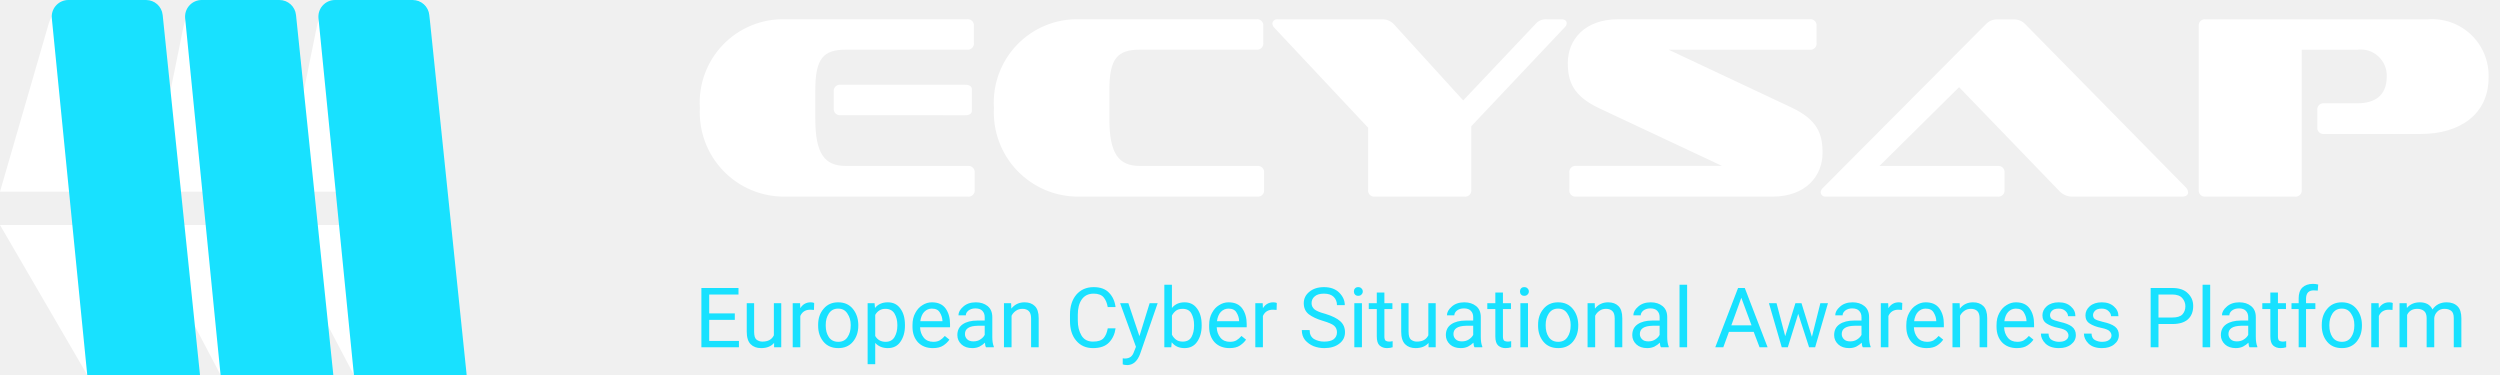
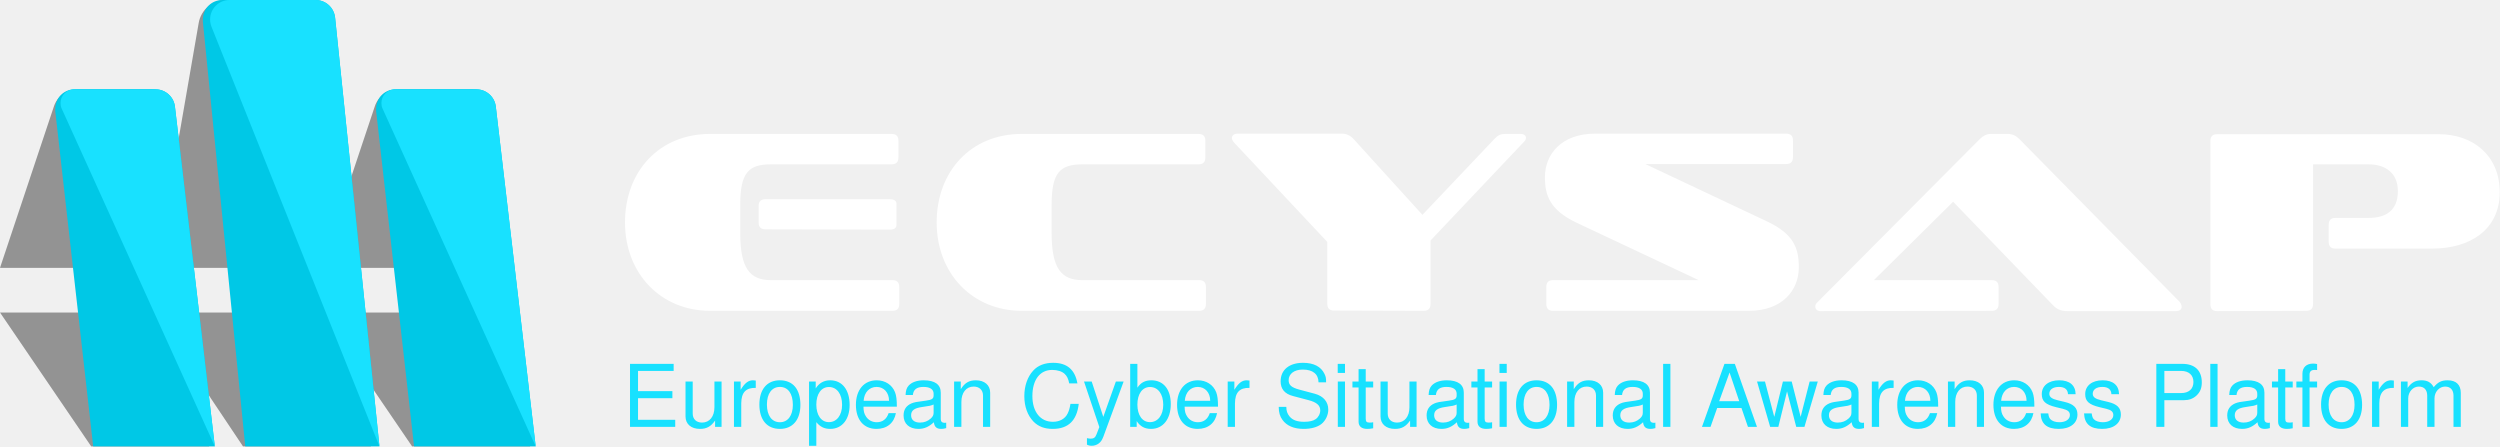
- <svg xmlns="http://www.w3.org/2000/svg" width="180px" height="27px" viewBox="0 0 180 27" version="1.1">
-   <g id="Page-1" stroke="none" stroke-width="1" fill="none" fill-rule="evenodd">
-     <g id="ECYSAP_dark" fill-rule="nonzero">
-       <g id="Group" transform="translate(50.37743, 1.377796)" fill="#FFFFFF">
-         <path d="M19.112,6.92 C19.43,6.92 19.598,6.803 19.598,6.583 L19.598,5.062 C19.598,4.837 19.43,4.725 19.112,4.725 L10.159,4.725 C10.023,4.704 9.885,4.748 9.786,4.843 C9.686,4.939 9.638,5.075 9.653,5.212 L9.653,6.428 C9.638,6.565 9.686,6.702 9.786,6.797 C9.885,6.892 10.023,6.936 10.159,6.915 L19.112,6.92 Z M19.294,12.779 C19.433,12.799 19.574,12.752 19.673,12.653 C19.773,12.553 19.819,12.413 19.8,12.274 L19.8,11.076 C19.819,10.937 19.773,10.796 19.673,10.697 C19.574,10.597 19.433,10.55 19.294,10.57 L10.533,10.57 C8.998,10.57 8.324,9.709 8.324,7.163 L8.324,5.123 C8.324,2.82 8.909,2.198 10.533,2.198 L19.238,2.198 C19.377,2.218 19.518,2.171 19.617,2.071 C19.716,1.972 19.763,1.832 19.743,1.692 L19.743,0.494 C19.759,0.358 19.71,0.221 19.611,0.126 C19.512,0.03 19.374,-0.013 19.238,0.008 L6.153,0.008 C4.468,-0.035 2.843,0.633 1.675,1.848 C0.507,3.064 -0.096,4.714 0.013,6.396 C-0.075,8.072 0.535,9.709 1.699,10.919 C2.862,12.128 4.475,12.802 6.153,12.779 L19.294,12.779 Z M40.148,12.779 C40.285,12.795 40.421,12.746 40.517,12.647 C40.612,12.548 40.656,12.41 40.635,12.274 L40.635,11.076 C40.656,10.94 40.612,10.802 40.517,10.702 C40.421,10.603 40.285,10.554 40.148,10.57 L31.706,10.57 C30.17,10.57 29.497,9.709 29.497,7.163 L29.497,5.123 C29.497,2.82 30.082,2.198 31.706,2.198 L40.073,2.198 C40.213,2.218 40.353,2.171 40.452,2.071 C40.552,1.972 40.599,1.832 40.579,1.692 L40.579,0.494 C40.595,0.358 40.546,0.221 40.447,0.126 C40.347,0.03 40.209,-0.013 40.073,0.008 L27.325,0.008 C25.641,-0.035 24.017,0.633 22.849,1.847 C21.681,3.061 21.077,4.71 21.185,6.391 C21.096,8.068 21.705,9.707 22.869,10.917 C24.033,12.128 25.646,12.802 27.325,12.779 L40.148,12.779 Z M55.049,12.779 C55.189,12.799 55.329,12.752 55.428,12.653 C55.528,12.553 55.575,12.413 55.555,12.274 L55.555,7.711 L62.331,0.536 C62.389,0.468 62.422,0.382 62.425,0.293 C62.425,0.143 62.308,0.012 62.074,0.012 L60.988,0.012 C60.674,-0.015 60.366,0.117 60.169,0.363 L54.974,5.853 L50,0.387 C49.787,0.145 49.479,0.009 49.157,0.012 L41.608,0.012 C41.423,-0.008 41.255,0.126 41.234,0.312 C41.243,0.442 41.303,0.564 41.402,0.649 L48.128,7.818 L48.128,12.274 C48.107,12.41 48.15,12.548 48.246,12.647 C48.341,12.746 48.478,12.795 48.614,12.779 L55.049,12.779 Z M77.233,12.779 C79.629,12.779 80.846,11.3 80.846,9.634 C80.846,8.268 80.495,7.238 78.562,6.34 L69.763,2.202 L79.91,2.202 C80.049,2.222 80.189,2.175 80.289,2.076 C80.388,1.977 80.435,1.836 80.415,1.697 L80.415,0.494 C80.431,0.358 80.382,0.221 80.283,0.126 C80.184,0.03 80.046,-0.013 79.91,0.008 L66.132,0.008 C63.717,0.008 62.505,1.486 62.505,3.152 C62.505,4.5 62.879,5.53 64.788,6.428 L73.606,10.566 L63.104,10.566 C62.967,10.55 62.831,10.599 62.735,10.698 C62.64,10.797 62.596,10.935 62.617,11.071 L62.617,12.269 C62.594,12.406 62.637,12.545 62.733,12.646 C62.829,12.746 62.966,12.795 63.104,12.779 L77.233,12.779 Z M106.735,12.779 C107.035,12.779 107.166,12.648 107.166,12.48 C107.161,12.348 107.108,12.223 107.016,12.129 L95.447,0.368 C95.235,0.142 94.938,0.015 94.628,0.017 L93.388,0.017 C93.089,0.022 92.805,0.149 92.602,0.368 L80.864,12.161 C80.775,12.236 80.72,12.345 80.714,12.461 C80.716,12.551 80.755,12.636 80.821,12.696 C80.888,12.756 80.976,12.786 81.065,12.779 L93.444,12.779 C93.583,12.799 93.724,12.752 93.823,12.653 C93.922,12.553 93.969,12.413 93.95,12.274 L93.95,11.076 C93.969,10.937 93.922,10.796 93.823,10.697 C93.724,10.597 93.583,10.55 93.444,10.57 L84.945,10.57 L90.678,4.898 L97.923,12.405 C98.18,12.661 98.534,12.797 98.896,12.779 L106.735,12.779 Z M123.934,8.268 C126.686,8.268 128.801,6.882 128.801,4.205 C128.841,3.049 128.385,1.93 127.549,1.129 C126.713,0.329 125.575,-0.077 124.421,0.012 L108.42,0.012 C108.287,-0.005 108.153,0.041 108.057,0.136 C107.962,0.231 107.916,0.365 107.933,0.499 L107.933,12.274 C107.912,12.41 107.956,12.548 108.052,12.647 C108.147,12.746 108.283,12.795 108.42,12.779 L114.841,12.779 C114.98,12.799 115.121,12.752 115.22,12.653 C115.319,12.553 115.366,12.413 115.346,12.274 L115.346,2.202 L119.353,2.202 C119.9,2.13 120.451,2.303 120.858,2.675 C121.266,3.047 121.489,3.579 121.468,4.131 C121.468,5.572 120.532,6.059 119.353,6.059 L116.956,6.059 C116.82,6.043 116.683,6.092 116.588,6.191 C116.492,6.29 116.449,6.428 116.47,6.564 L116.47,7.762 C116.449,7.898 116.492,8.036 116.588,8.136 C116.683,8.235 116.82,8.284 116.956,8.268 L123.934,8.268 Z" id="Trazado_1" />
-       </g>
-       <g id="European-Cyber-Situa" transform="translate(50, 19.0015)" fill="#18E1FF" font-family="Roboto-Regular, Roboto" font-size="6" font-weight="normal">
-         <g id="Group">
-           <text id="European-Cyber-Situational-Awareness-Platform">
-             <tspan x="0" y="6">European Cyber Situational Awareness Platform</tspan>
-           </text>
+ <svg xmlns="http://www.w3.org/2000/svg" version="1.1" id="Capa_1" x="0px" y="0px" viewBox="0 0 896 160" style="enable-background:new 0 0 896 160;" xml:space="preserve">
+   <style type="text/css">
+ 	.st0{fill:#939393;}
+ 	.st1{fill-rule:evenodd;clip-rule:evenodd;fill:#00C8E6;}
+ 	.st2{fill-rule:evenodd;clip-rule:evenodd;fill:#18E1FF;}
+ 	.st3{fill:#FFFFFF;}
+ 	.st4{fill:#18E1FF;}
+ 	.st5{font-family:'Helvetica';}
+ 	.st6{font-size:31px;}
+ </style>
+   <g id="Page-1">
+     <g id="ECYSAP_dark">
+       <g id="imago">
+         <g id="Group" transform="translate(115, 32)">
+           <path id="Rectangle-Copy-3" class="st0" d="M27.8,0h26.5c3.9,0,7,3.1,7,7c0,0.8-0.1,1.5-0.4,2.2L42.7,64l0,0H0L19.3,6.2      C20.5,2.5,23.9,0,27.8,0z" />
+           <polygon id="Rectangle-Copy-3_1_" class="st0" points="0,80 45.4,80 75,128 32.7,128     " />
+           <path id="Rectangle-Copy-3_2_" class="st1" d="M33.4,128H77L62.7,6.2c-0.4-3.5-3.4-6.2-7-6.2H26.8c-3.9,0-7,3.1-7,7      c0,0.3,0,0.5,0,0.8L33.4,128L33.4,128z" />
+         </g>
+         <g id="Group-2" transform="translate(55, 0)">
+           <path id="Rectangle-Copy-9" class="st0" d="M26,0h22.4c7.7,0,14,6.3,14,14c0,0.8-0.1,1.6-0.2,2.4L48.4,96H1L16.2,8.3      C17,3.5,21.1,0,26,0z" />
+           <polygon id="Rectangle-Copy-9_1_" class="st0" points="0,112 45.9,112 78,160 32.1,160     " />
+           <path id="Rectangle-Copy-9_2_" class="st1" d="M32.9,160H81L65.1,6.3c-0.4-3.6-3.4-6.3-7-6.3H24.7c-3.9,0-7,3.1-7,7      c0,0.2,0,0.5,0,0.7L32.9,160L32.9,160z" />
+           <path id="Rectangle-Copy-9_3_" class="st2" d="M81,160L65.1,6.3c-0.4-3.6-3.4-6.3-7-6.3H27.3c-3.9,0-7,3.1-7,7      c0,0.9,0.2,1.8,0.5,2.6L81,160L81,160z" />
+         </g>
+         <g id="Group_1_" transform="translate(0, 32)">
+           <path id="Rectangle-Copy-3_3_" class="st0" d="M27.8,0h26.5c3.9,0,7,3.1,7,7c0,0.8-0.1,1.5-0.4,2.2L42.7,64l0,0H0L19.3,6.2      C20.5,2.5,23.9,0,27.8,0z" />
+           <polygon id="Rectangle-Copy-3_4_" class="st0" points="0,80 45.4,80 75,128 32.7,128     " />
+           <path id="Rectangle-Copy-3_5_" class="st1" d="M33.4,128H77L62.7,6.2c-0.4-3.5-3.4-6.2-7-6.2H26.8c-3.9,0-7,3.1-7,7      c0,0.3,0,0.5,0,0.8L33.4,128L33.4,128z" />
+           <path id="Rectangle-Copy-3_6_" class="st2" d="M77,128L62.7,6.2c-0.4-3.5-3.4-6.2-7-6.2H26.6c-2.7,0-4.9,2.2-4.9,4.9      c0,0.7,0.1,1.4,0.4,2L77,128L77,128z" />
+           <path id="Rectangle-Copy-3_7_" class="st2" d="M192,128L177.7,6.2c-0.4-3.5-3.4-6.2-7-6.2h-29.1c-2.7,0-4.9,2.2-4.9,4.9      c0,0.7,0.1,1.4,0.4,2L192,128L192,128z" />
        </g>
      </g>
-       <g id="Group-9">
-         <path d="M5.803,0 L10.403,0 C11.066,0 11.603,0.537 11.603,1.2 C11.603,1.313 11.587,1.426 11.555,1.534 L8,13.8 L8,13.8 L0,13.8 L3.498,1.732 C3.795,0.706 4.735,0 5.803,0 Z" id="Rectangle-Copy-3" fill="#FFFFFF" />
-         <path d="M15.562,0 L18.664,0 C19.99,0 21.064,1.075 21.064,2.4 C21.064,2.56 21.048,2.72 21.016,2.877 L18.8,13.8 L18.8,13.8 L10.8,13.8 L13.21,1.923 C13.437,0.804 14.42,0 15.562,0 Z" id="Rectangle-Copy-9" fill="#FFFFFF" />
-         <path d="M25.162,0 L29.732,0 C30.395,0 30.932,0.537 30.932,1.2 C30.932,1.28 30.924,1.36 30.908,1.439 L28.4,13.8 L28.4,13.8 L20.4,13.8 L22.81,1.923 C23.037,0.804 24.02,0 25.162,0 Z" id="Rectangle-Copy-10" fill="#FFFFFF" />
-         <polygon id="Rectangle-Copy-3" fill="#FFFFFF" points="8.8817842e-15 16.2 8.718 16.2 14.4 27 6.282 27" />
-         <polygon id="Rectangle-Copy-9" fill="#FFFFFF" points="10.2 16.2 18.318 16.2 24 27 15.882 27" />
-         <polygon id="Rectangle-Copy-10" fill="#FFFFFF" points="19.8 16.2 27.918 16.2 33.6 27 25.482 27" />
-         <path d="M15.882,27 L24,27 L21.312,1.076 C21.248,0.465 20.733,0 20.118,0 L14.525,0 C13.862,0 13.325,0.537 13.325,1.2 C13.325,1.24 13.327,1.279 13.331,1.319 L15.882,27 L15.882,27 Z" id="Rectangle-Copy-9" fill="#18E1FF" />
-         <path d="M25.482,27 L33.6,27 L30.912,1.076 C30.848,0.465 30.333,0 29.718,0 L24.125,0 C23.462,0 22.925,0.537 22.925,1.2 C22.925,1.24 22.927,1.279 22.931,1.319 L25.482,27 L25.482,27 Z" id="Rectangle-Copy-10" fill="#18E1FF" />
-         <path d="M6.282,27 L14.4,27 L11.712,1.076 C11.648,0.465 11.133,0 10.518,0 L4.925,0 C4.262,0 3.725,0.537 3.725,1.2 C3.725,1.24 3.727,1.279 3.731,1.319 L6.282,27 L6.282,27 Z" id="Rectangle-Copy-3" fill="#18E1FF" />
-       </g>
+       <path id="ECYSAP" class="st3" d="M319.8,111.4c1.7,0,2.5-0.8,2.5-2.5v-6c0-1.7-0.8-2.5-2.5-2.5h-43.5c-7.6,0-11-4.3-11-16.9V73.4    c0-11.4,2.9-14.5,11-14.5h43.2c1.7,0,2.5-0.8,2.5-2.5v-6c0-1.6-0.8-2.4-2.5-2.4h-65C236.2,48,224,61.5,224,79.7    c0,18.4,12.9,31.7,30.5,31.7H319.8z M318.9,82.3c1.6,0,2.4-0.6,2.4-1.7v-7.5c0-1.1-0.8-1.7-2.4-1.7h-44.5c-1.7,0-2.5,0.8-2.5,2.4    v6c0,1.6,0.8,2.4,2.5,2.4L318.9,82.3L318.9,82.3z M429.8,111.4c1.6,0,2.4-0.8,2.4-2.5v-6c0-1.7-0.8-2.5-2.4-2.5h-41.9    c-7.6,0-11-4.3-11-16.9V73.4c0-11.4,2.9-14.5,11-14.5h41.6c1.7,0,2.5-0.8,2.5-2.5v-6c0-1.6-0.8-2.4-2.5-2.4h-63.3    c-18.3,0-30.5,13.5-30.5,31.7c0,18.4,12.9,31.7,30.5,31.7H429.8z M510.2,111.4c1.7,0,2.5-0.8,2.5-2.5V86.2l33.7-35.6    c0.3-0.3,0.5-0.8,0.5-1.2c0-0.7-0.6-1.4-1.8-1.4h-5.4c-1.9,0-2.8,0.4-4.1,1.8L509.8,77l-24.7-27.2c-1.1-1.2-2.5-1.9-4.2-1.9h-37.5    c-0.9,0-1.9,0.6-1.9,1.5c0,0.6,0.3,1.1,0.8,1.7l33.4,35.6v22.1c0,1.7,0.8,2.5,2.4,2.5L510.2,111.4L510.2,111.4L510.2,111.4z     M626.8,111.4c11.9,0,17.9-7.3,17.9-15.6c0-6.8-1.8-11.9-11.3-16.4l-43.7-20.6h50.4c1.7,0,2.5-0.8,2.5-2.5v-6    c0-1.6-0.8-2.4-2.5-2.4h-68.4c-12,0-18,7.3-18,15.6c0,6.7,1.9,11.8,11.3,16.3l43.8,20.6h-52.2c-1.6,0-2.4,0.8-2.4,2.5v6    c0,1.7,0.8,2.5,2.4,2.5H626.8z M713.8,111.4c1.7,0,2.5-0.8,2.5-2.5v-6c0-1.7-0.8-2.5-2.5-2.5h-42.2L700,72.3l36,37.3    c1.2,1.2,2.7,1.9,4.8,1.9h39c1.5,0,2.1-0.7,2.1-1.5c0-0.5-0.2-1.2-0.7-1.8l-57.5-58.4c-1.1-1.1-2.4-1.8-4.1-1.8h-6.1    c-1.5,0-2.8,0.7-3.9,1.8l-58.3,58.6c-0.6,0.5-0.7,1.1-0.7,1.5c0,0.9,0.7,1.6,1.8,1.6L713.8,111.4L713.8,111.4z M826.5,111.4    c1.7,0,2.5-0.8,2.5-2.5v-50h19.9c5.9,0,10.5,3,10.5,9.6c0,7.2-4.6,9.6-10.5,9.6H837c-1.6,0-2.4,0.8-2.4,2.5v6    c0,1.7,0.8,2.5,2.4,2.5h34.7c13.7,0,24.2-6.9,24.2-20.2c0-13.2-9.6-20.8-21.8-20.8h-79.5c-1.6,0-2.4,0.8-2.4,2.4V109    c0,1.7,0.8,2.5,2.4,2.5L826.5,111.4L826.5,111.4z" />
+       <text transform="matrix(1 0 0 1 223 153)" class="st4 st5 st6">European Cyber Situational Awareness Platform</text>
    </g>
  </g>
</svg>
